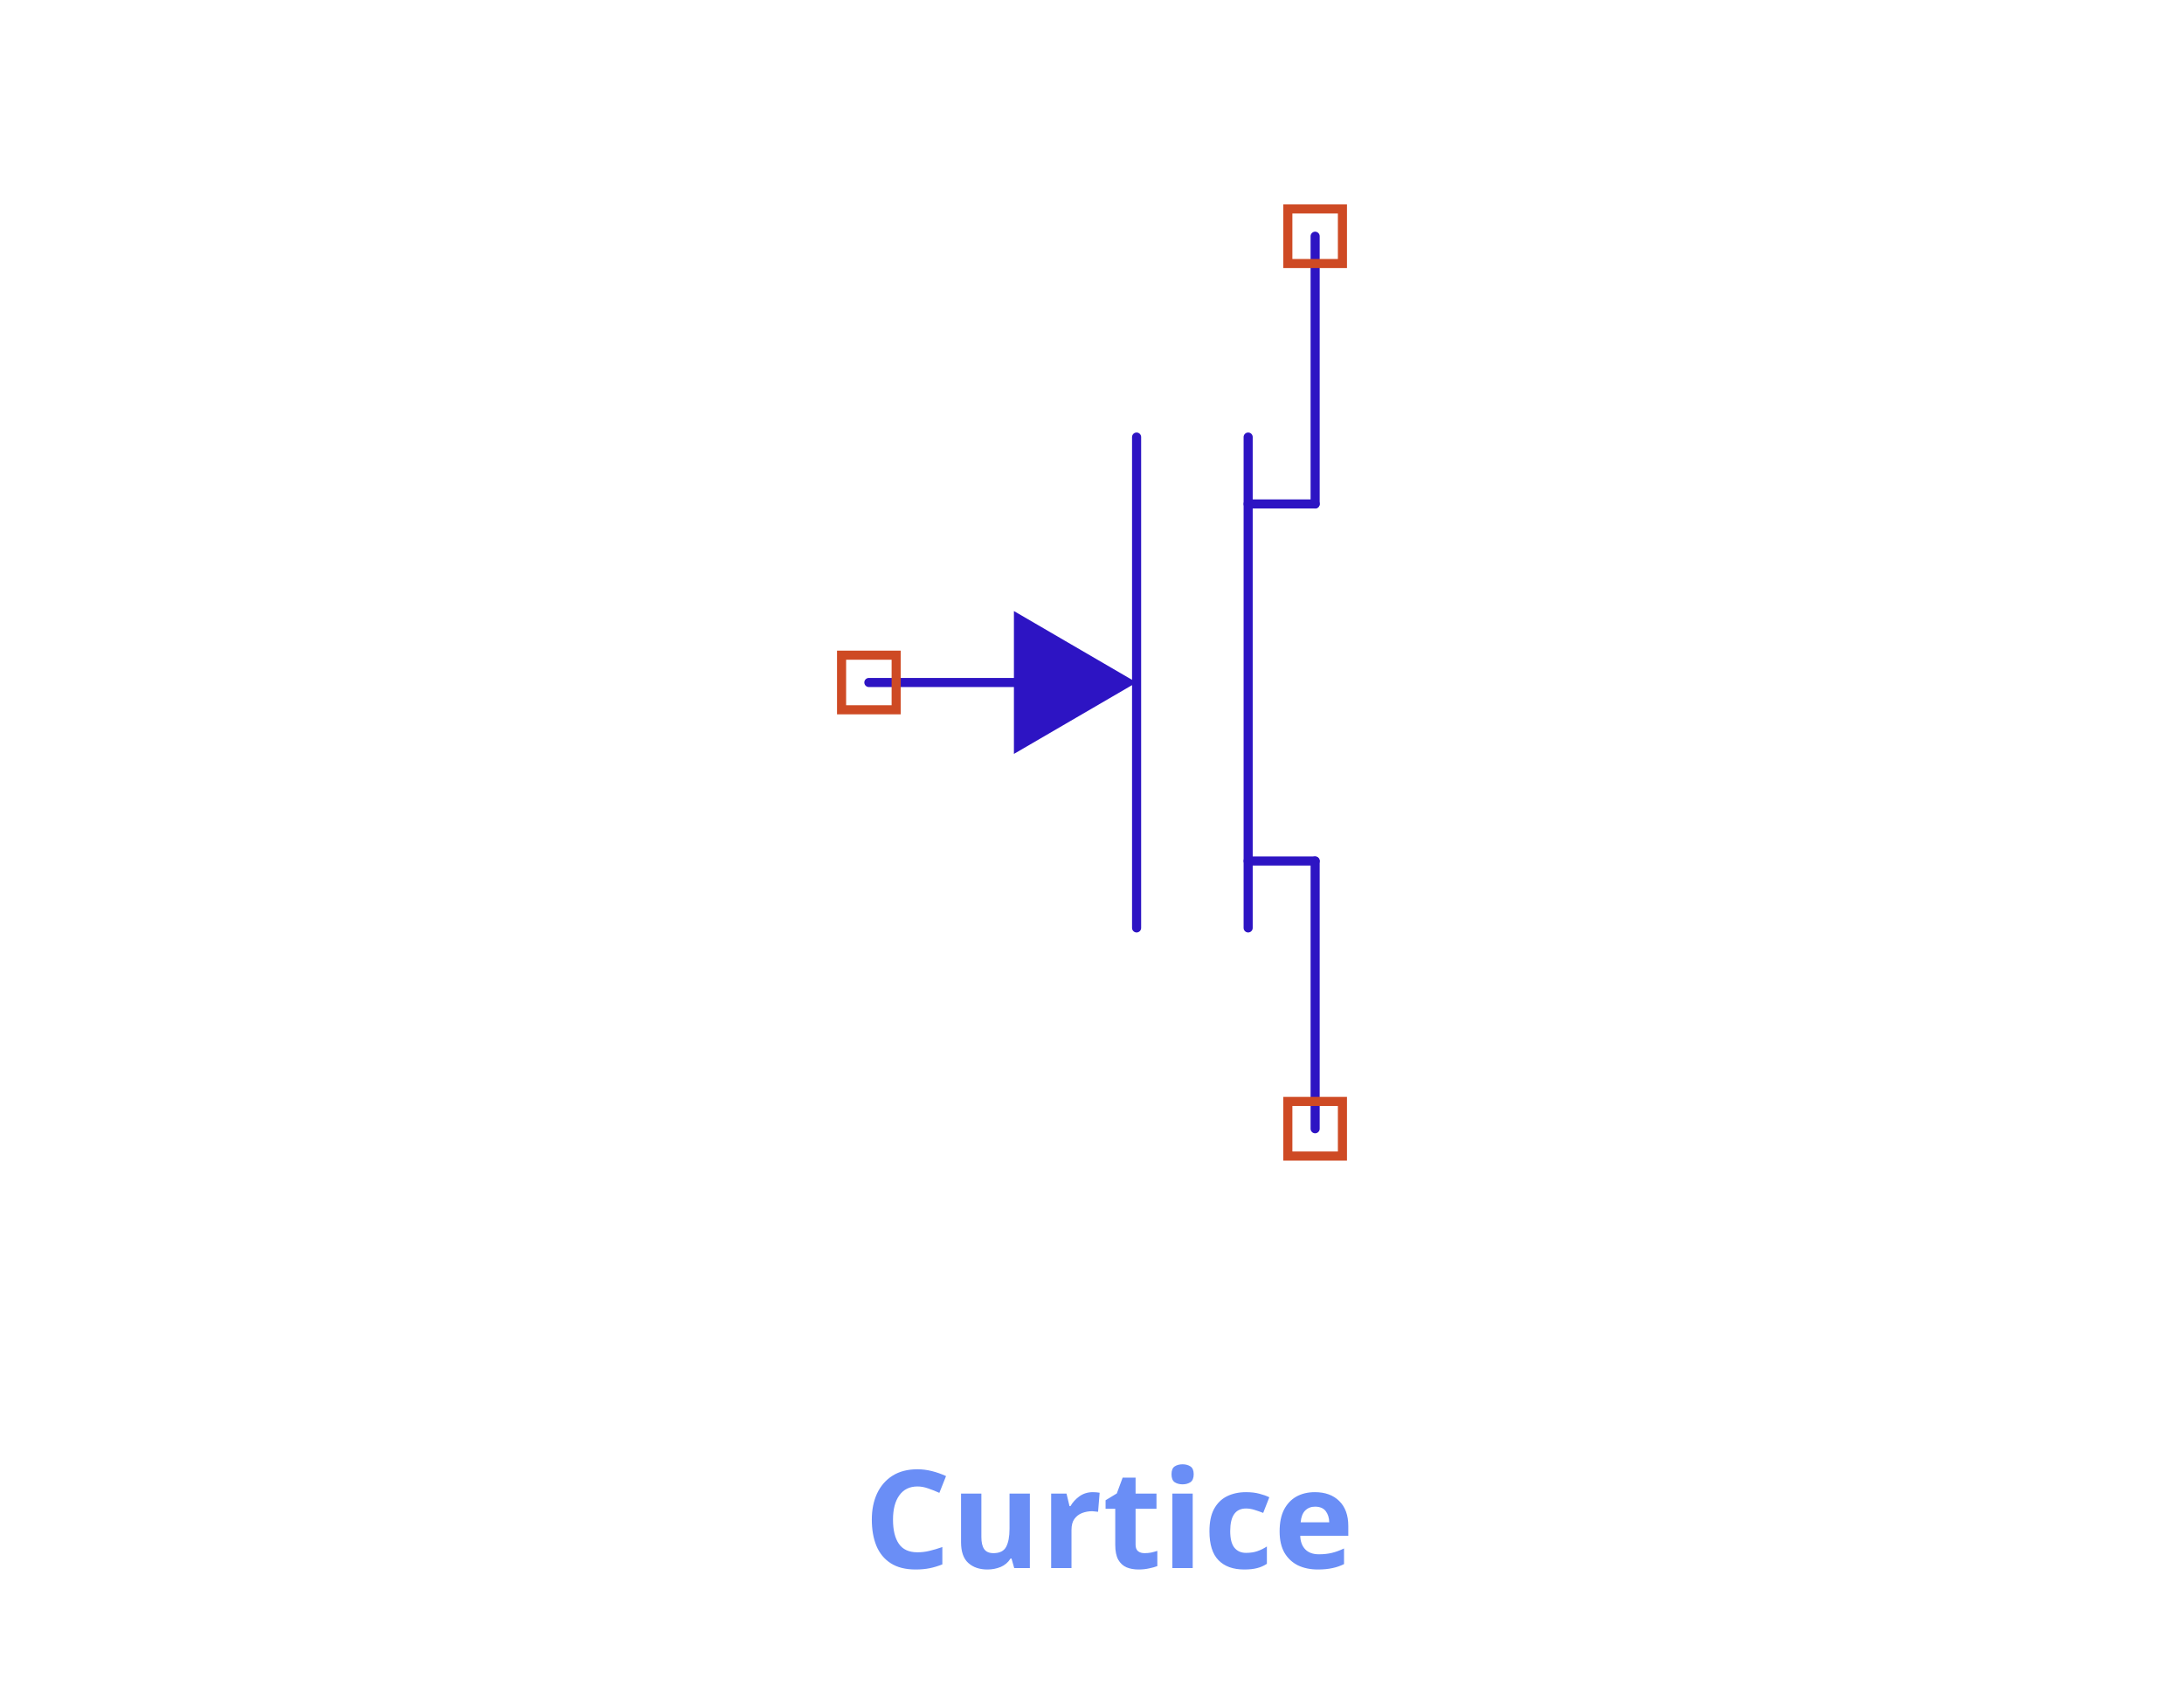
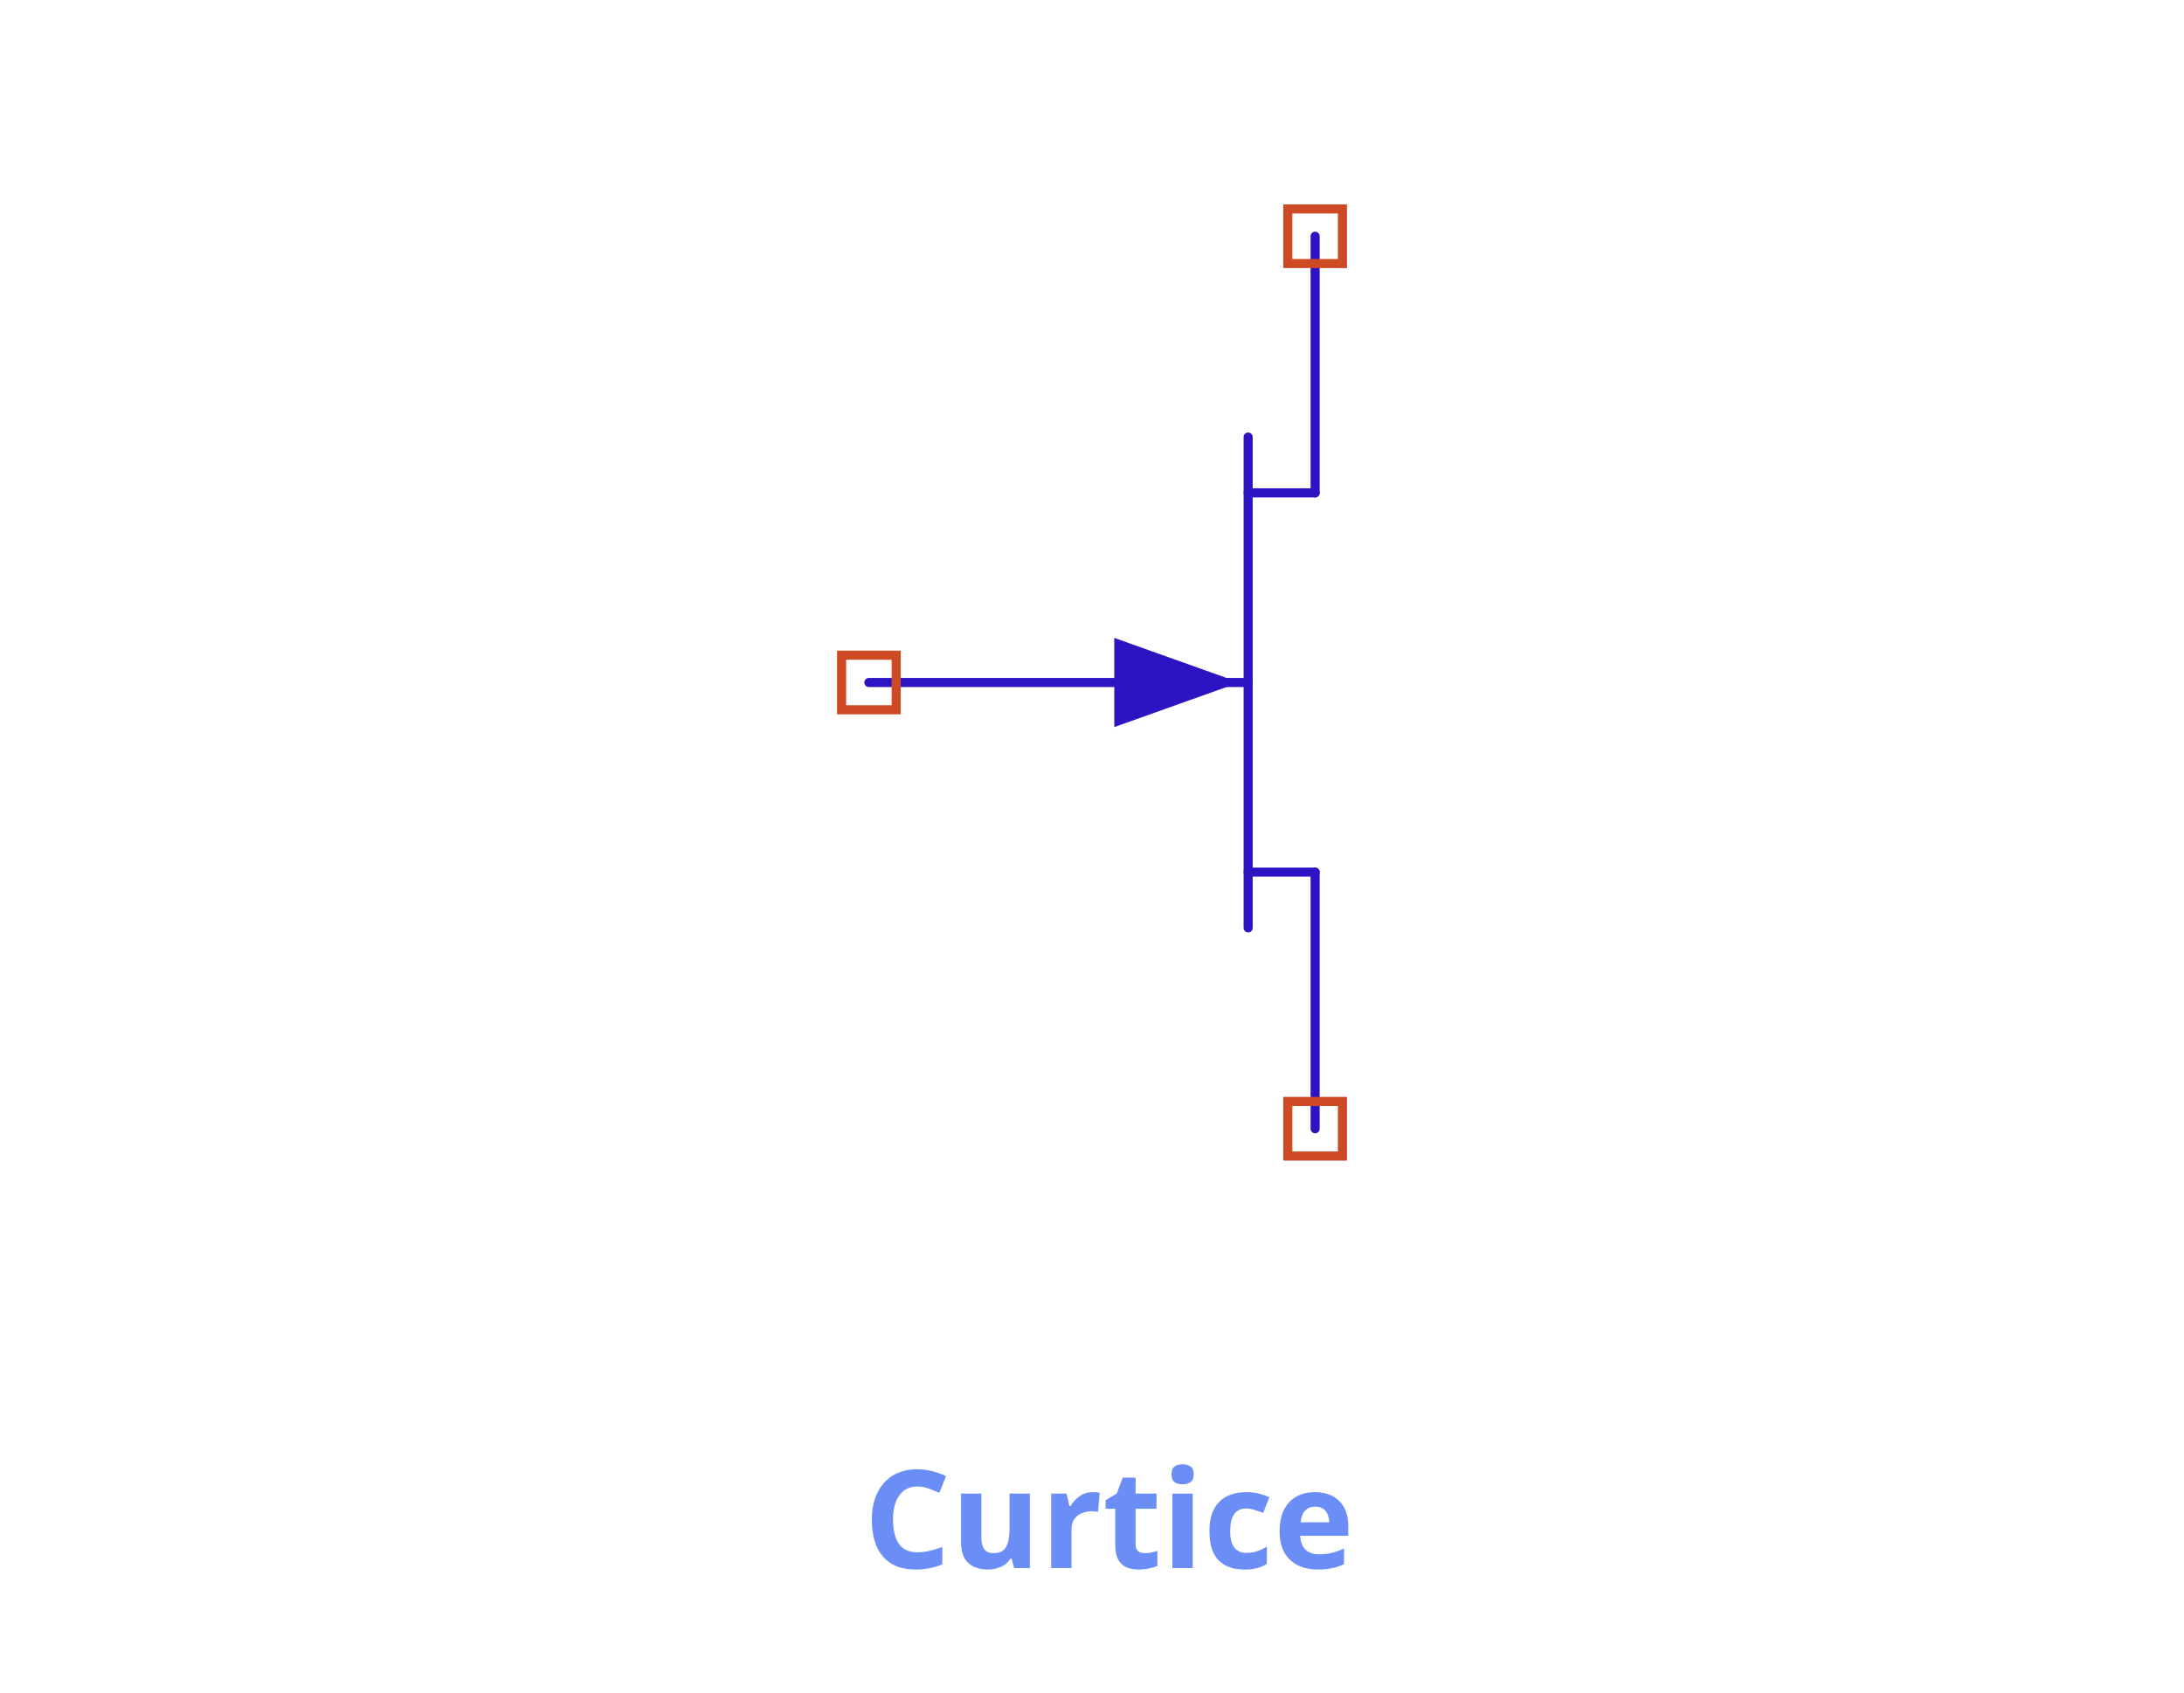
<svg xmlns="http://www.w3.org/2000/svg" width="240" height="186" viewBox="0 0 240 186">
-   <path fill="none" stroke="#2D14C3" stroke-width="1" stroke-linecap="round" stroke-linejoin="round" d="M95.48 75L111.42 75" />
-   <path fill="#2D14C3" d="M111.42 67.15L111.42 82.85L124.9 75L111.42 67.15Z" />
-   <path fill="none" stroke="#2D14C3" stroke-width="1" stroke-linecap="round" stroke-linejoin="round" d="M124.9 48.03L124.9 101.97" />
+   <path fill="none" stroke="#2D14C3" stroke-width="1" stroke-linecap="round" stroke-linejoin="round" d="M95.48 75L137.16 75" />
  <path fill="none" stroke="#2D14C3" stroke-width="1" stroke-linecap="round" stroke-linejoin="round" d="M137.16 48.03L137.16 101.97" />
-   <path fill="none" stroke="#2D14C3" stroke-width="1" stroke-linecap="round" stroke-linejoin="round" d="M137.16 55.38L144.52 55.38" />
-   <path fill="none" stroke="#2D14C3" stroke-width="1" stroke-linecap="round" stroke-linejoin="round" d="M144.52 55.38L144.52 25.96" />
-   <path fill="none" stroke="#2D14C3" stroke-width="1" stroke-linecap="round" stroke-linejoin="round" d="M137.16 94.62L144.52 94.62" />
-   <path fill="none" stroke="#2D14C3" stroke-width="1" stroke-linecap="round" stroke-linejoin="round" d="M144.52 94.62L144.52 124.04" />
+   <path fill="none" stroke="#2D14C3" stroke-width="1" stroke-linecap="round" stroke-linejoin="round" d="M137.16 54.16L144.52 54.16" />
+   <path fill="none" stroke="#2D14C3" stroke-width="1" stroke-linecap="round" stroke-linejoin="round" d="M144.52 54.16L144.52 25.96" />
+   <path fill="none" stroke="#2D14C3" stroke-width="1" stroke-linecap="round" stroke-linejoin="round" d="M137.16 95.84L144.52 95.84" />
+   <path fill="none" stroke="#2D14C3" stroke-width="1" stroke-linecap="round" stroke-linejoin="round" d="M144.52 95.84L144.52 124.04" />
+   <path fill="#2D14C3" d="M122.45 70.1L122.45 79.9L136.18 75L122.45 70.1Z" />
  <rect fill="none" stroke="#CE4A24" stroke-width="1" stroke-miterlimit="4" x="92.48" y="72" width="6" height="6" />
  <rect fill="none" stroke="#CE4A24" stroke-width="1" stroke-miterlimit="4" x="141.52" y="22.96" width="6" height="6" />
  <rect fill="none" stroke="#CE4A24" stroke-width="1" stroke-miterlimit="4" x="141.52" y="121.04" width="6" height="6" />
  <text fill="#6A8EF6" font-size="15" font-weight="600" font-family="IBM Plex Sans" x="94.93, 104.56, 113.38, 119.27, 124.88, 129.01, 136.7" y="172.32">
			Curtice
	</text>
</svg>
